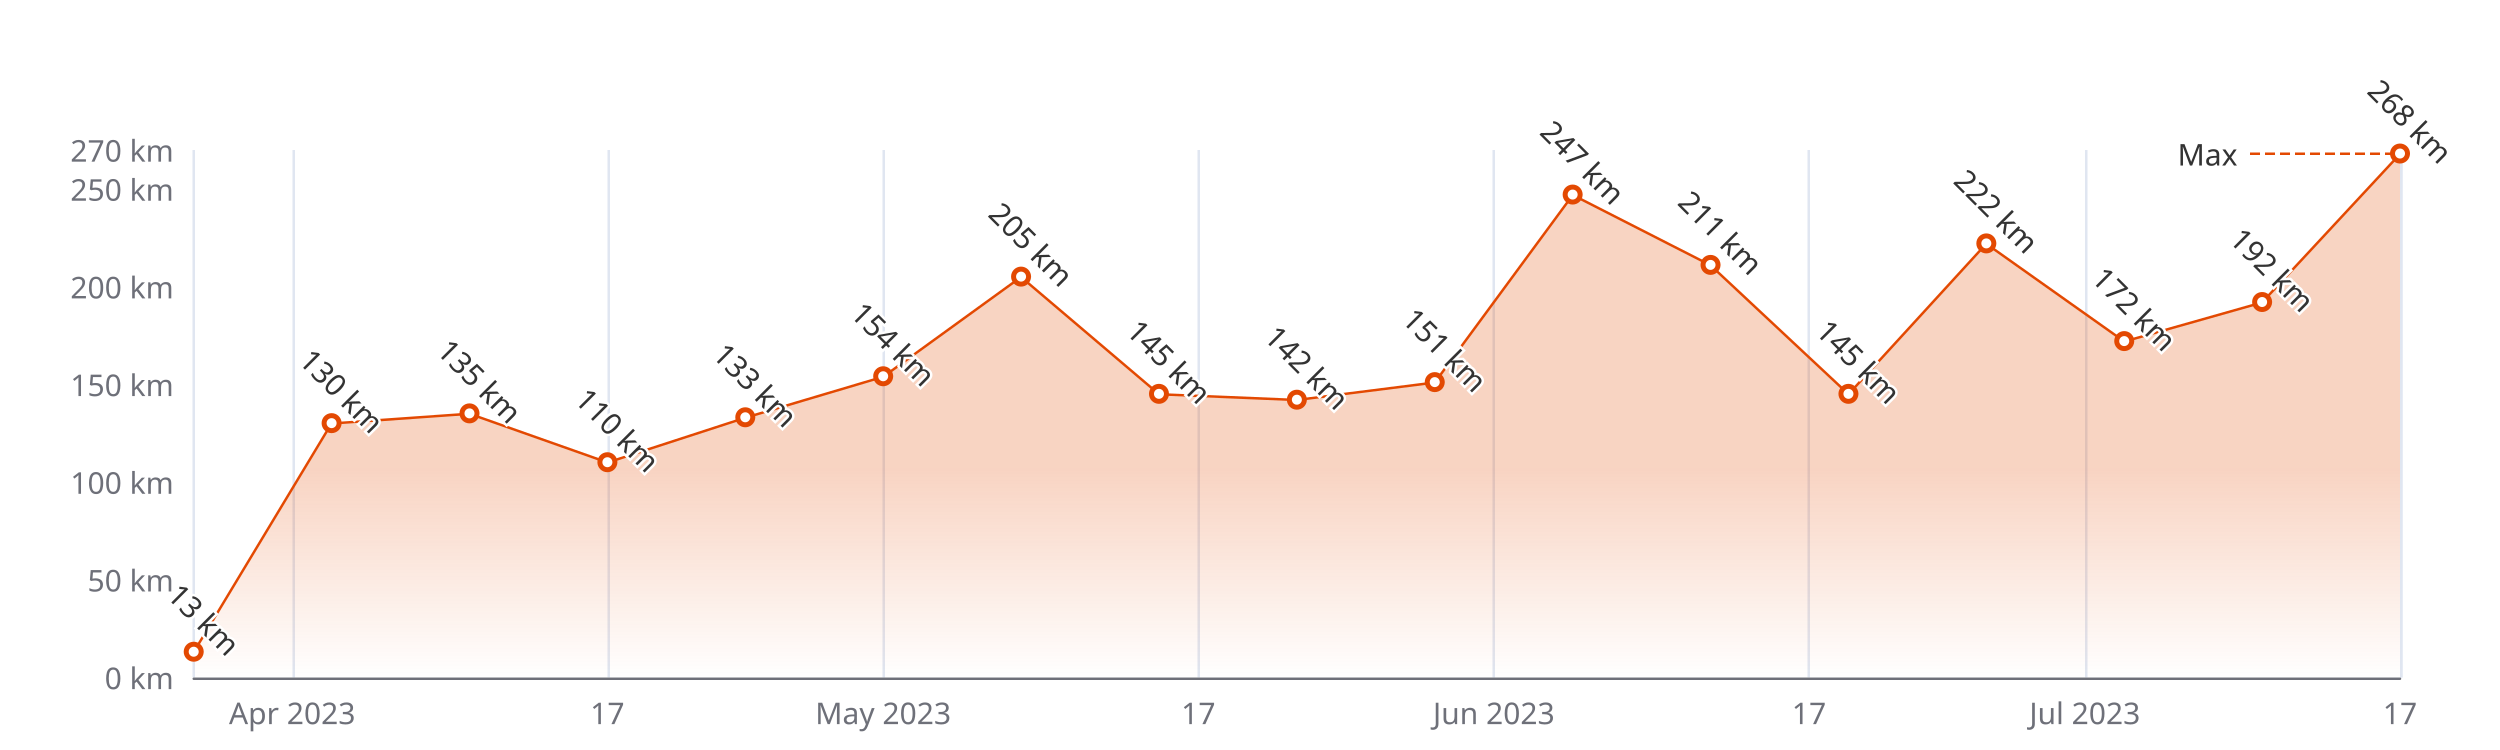
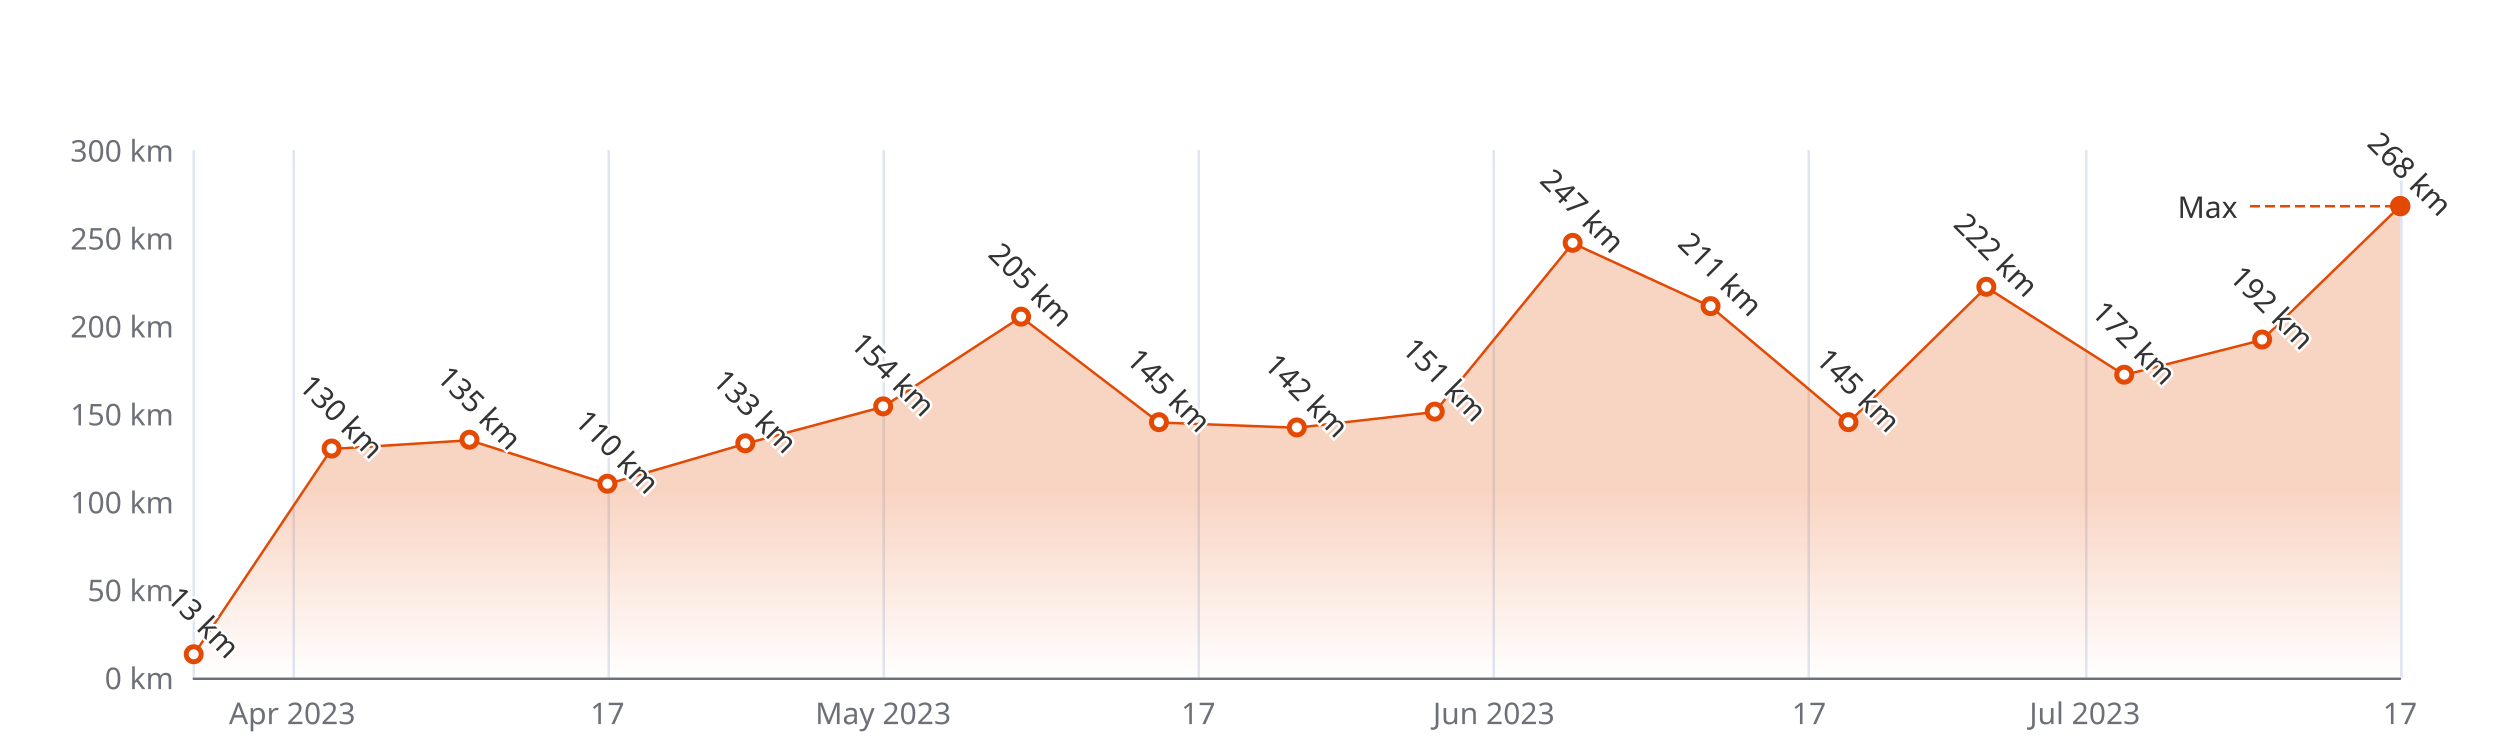
<svg xmlns="http://www.w3.org/2000/svg" width="1000" height="300" version="1.1" baseProfile="full" viewBox="0 0 1000 300">
  <rect width="1000" height="300" x="0" y="0" id="0" fill="#ffffff" />
  <path d="M77.5 60L77.5 271" fill="none" stroke="#E0E6F1" />
  <path d="M117.5 60L117.5 271" fill="none" stroke="#E0E6F1" />
  <path d="M243.5 60L243.5 271" fill="none" stroke="#E0E6F1" />
  <path d="M353.5 60L353.5 271" fill="none" stroke="#E0E6F1" />
  <path d="M479.5 60L479.5 271" fill="none" stroke="#E0E6F1" />
  <path d="M597.5 60L597.5 271" fill="none" stroke="#E0E6F1" />
  <path d="M723.5 60L723.5 271" fill="none" stroke="#E0E6F1" />
  <path d="M834.5 60L834.5 271" fill="none" stroke="#E0E6F1" />
  <path d="M960.5 60L960.5 271" fill="none" stroke="#E0E6F1" />
  <path d="M960.5 60L960.5 271" fill="none" stroke="#E0E6F1" />
  <path d="M77.5 271.5L960 271.5" fill="none" stroke="#6E7079" stroke-linecap="round" />
  <text dominant-baseline="central" text-anchor="end" style="font-size:12px;font-family:sans-serif;" xml:space="preserve" transform="translate(69.48 271)" fill="#6E7079">0 km</text>
-   <text dominant-baseline="central" text-anchor="end" style="font-size:12px;font-family:sans-serif;" xml:space="preserve" transform="translate(69.48 231.9259)" fill="#6E7079">50 km</text>
-   <text dominant-baseline="central" text-anchor="end" style="font-size:12px;font-family:sans-serif;" xml:space="preserve" transform="translate(69.48 192.8519)" fill="#6E7079">100 km</text>
-   <text dominant-baseline="central" text-anchor="end" style="font-size:12px;font-family:sans-serif;" xml:space="preserve" transform="translate(69.48 153.7778)" fill="#6E7079">150 km</text>
-   <text dominant-baseline="central" text-anchor="end" style="font-size:12px;font-family:sans-serif;" xml:space="preserve" transform="translate(69.48 114.7037)" fill="#6E7079">200 km</text>
-   <text dominant-baseline="central" text-anchor="end" style="font-size:12px;font-family:sans-serif;" xml:space="preserve" transform="translate(69.48 75.6296)" fill="#6E7079">250 km</text>
-   <text dominant-baseline="central" text-anchor="end" style="font-size:12px;font-family:sans-serif;" xml:space="preserve" transform="translate(69.48 60)" fill="#6E7079">270 km</text>
+   <text dominant-baseline="central" text-anchor="end" style="font-size:12px;font-family:sans-serif;" xml:space="preserve" transform="translate(69.48 235.8333)" fill="#6E7079">50 km</text>
+   <text dominant-baseline="central" text-anchor="end" style="font-size:12px;font-family:sans-serif;" xml:space="preserve" transform="translate(69.48 200.6667)" fill="#6E7079">100 km</text>
+   <text dominant-baseline="central" text-anchor="end" style="font-size:12px;font-family:sans-serif;" xml:space="preserve" transform="translate(69.48 165.5)" fill="#6E7079">150 km</text>
+   <text dominant-baseline="central" text-anchor="end" style="font-size:12px;font-family:sans-serif;" xml:space="preserve" transform="translate(69.48 130.3333)" fill="#6E7079">200 km</text>
+   <text dominant-baseline="central" text-anchor="end" style="font-size:12px;font-family:sans-serif;" xml:space="preserve" transform="translate(69.48 95.1667)" fill="#6E7079">250 km</text>
+   <text dominant-baseline="central" text-anchor="end" style="font-size:12px;font-family:sans-serif;" xml:space="preserve" transform="translate(69.48 60)" fill="#6E7079">300 km</text>
  <text dominant-baseline="central" text-anchor="middle" style="font: normal normal 12px sans-serif" y="6" transform="translate(242.9525 279)" fill="#6E7079">17</text>
  <text dominant-baseline="central" text-anchor="middle" style="font: normal normal 12px sans-serif" y="6" transform="translate(479.3418 279)" fill="#6E7079">17</text>
  <text dominant-baseline="central" text-anchor="middle" style="font: normal normal 12px sans-serif" y="6" transform="translate(723.6107 279)" fill="#6E7079">17</text>
  <text dominant-baseline="central" text-anchor="middle" style="font: normal normal 12px sans-serif" y="6" transform="translate(960 279)" fill="#6E7079">17</text>
  <text dominant-baseline="central" text-anchor="middle" style="font: normal normal 12px sans-serif" xml:space="preserve" y="6" transform="translate(116.8782 279)" fill="#6E7079">Apr 2023</text>
  <text dominant-baseline="central" text-anchor="middle" style="font: normal normal 12px sans-serif" xml:space="preserve" y="6" transform="translate(353.2675 279)" fill="#6E7079">May 2023</text>
  <text dominant-baseline="central" text-anchor="middle" style="font: normal normal 12px sans-serif" xml:space="preserve" y="6" transform="translate(597.5364 279)" fill="#6E7079">Jun 2023</text>
  <text dominant-baseline="central" text-anchor="middle" style="font: normal normal 12px sans-serif" xml:space="preserve" y="6" transform="translate(833.9257 279)" fill="#6E7079">Jul 2023</text>
  <g clip-path="url(#zr0-c0)">
-     <path d="M960 61.6L904.8 121L849.7 136.6L794.5 97.5L739.4 157.7L684.2 106.1L629.1 78L573.9 153L518.7 160L463.6 157.7L408.4 110.8L353.3 150.7L298.1 167.1L243 185L187.8 165.5L132.6 169.4L77.5 260.8L77.5 271L132.6 271L187.8 271L243 271L298.1 271L353.3 271L408.4 271L463.6 271L518.7 271L573.9 271L629.1 271L684.2 271L739.4 271L794.5 271L849.7 271L904.8 271L960 271Z" fill="url(#zr0-g0)" fill-opacity="0.8" />
-     <path d="M960 61.6L904.8 121L849.7 136.6L794.5 97.5L739.4 157.7L684.2 106.1L629.1 78L573.9 153L518.7 160L463.6 157.7L408.4 110.8L353.3 150.7L298.1 167.1L243 185L187.8 165.5L132.6 169.4L77.5 260.8" fill="none" stroke="#E34902" stroke-linejoin="bevel" />
+     <path d="M960 82.5L904.8 136L849.7 150L794.5 114.9L739.4 169L684.2 122.6L629.1 97.3L573.9 164.8L518.7 171.1L463.6 169L408.4 126.8L353.3 162.7L298.1 177.5L243 193.6L187.8 176.1L132.6 179.6L77.5 261.9L77.5 271L132.6 271L187.8 271L243 271L298.1 271L353.3 271L408.4 271L463.6 271L518.7 271L573.9 271L629.1 271L684.2 271L739.4 271L794.5 271L849.7 271L904.8 271L960 271Z" fill="url(#zr0-g0)" fill-opacity="0.8" />
+     <path d="M960 82.5L904.8 136L849.7 150L794.5 114.9L739.4 169L684.2 122.6L629.1 97.3L573.9 164.8L518.7 171.1L463.6 169L408.4 126.8L353.3 162.7L298.1 177.5L243 193.6L187.8 176.1L132.6 179.6L77.5 261.9" fill="none" stroke="#E34902" stroke-linejoin="bevel" />
  </g>
-   <path d="M1 0A1 1 0 1 1 1 -0.1A1 1 0 0 1 1 0" transform="matrix(3,0,0,3,960,61.563)" fill="#fff" stroke="#E34902" stroke-width="0.667" />
-   <path d="M1 0A1 1 0 1 1 1 -0.1A1 1 0 0 1 1 0" transform="matrix(3,0,0,3,904.8425,120.9556)" fill="#fff" stroke="#E34902" stroke-width="0.667" />
-   <path d="M1 0A1 1 0 1 1 1 -0.1A1 1 0 0 1 1 0" transform="matrix(3,0,0,3,849.685,136.5852)" fill="#fff" stroke="#E34902" stroke-width="0.667" />
-   <path d="M1 0A1 1 0 1 1 1 -0.1A1 1 0 0 1 1 0" transform="matrix(3,0,0,3,794.5275,97.5111)" fill="#fff" stroke="#E34902" stroke-width="0.667" />
-   <path d="M1 0A1 1 0 1 1 1 -0.1A1 1 0 0 1 1 0" transform="matrix(3,0,0,3,739.37,157.6852)" fill="#fff" stroke="#E34902" stroke-width="0.667" />
-   <path d="M1 0A1 1 0 1 1 1 -0.1A1 1 0 0 1 1 0" transform="matrix(3,0,0,3,684.2125,106.1074)" fill="#fff" stroke="#E34902" stroke-width="0.667" />
-   <path d="M1 0A1 1 0 1 1 1 -0.1A1 1 0 0 1 1 0" transform="matrix(3,0,0,3,629.055,77.9741)" fill="#fff" stroke="#E34902" stroke-width="0.667" />
-   <path d="M1 0A1 1 0 1 1 1 -0.1A1 1 0 0 1 1 0" transform="matrix(3,0,0,3,573.8975,152.9963)" fill="#fff" stroke="#E34902" stroke-width="0.667" />
-   <path d="M1 0A1 1 0 1 1 1 -0.1A1 1 0 0 1 1 0" transform="matrix(3,0,0,3,518.74,160.0296)" fill="#fff" stroke="#E34902" stroke-width="0.667" />
-   <path d="M1 0A1 1 0 1 1 1 -0.1A1 1 0 0 1 1 0" transform="matrix(3,0,0,3,463.5825,157.6852)" fill="#fff" stroke="#E34902" stroke-width="0.667" />
-   <path d="M1 0A1 1 0 1 1 1 -0.1A1 1 0 0 1 1 0" transform="matrix(3,0,0,3,408.425,110.7963)" fill="#fff" stroke="#E34902" stroke-width="0.667" />
-   <path d="M1 0A1 1 0 1 1 1 -0.1A1 1 0 0 1 1 0" transform="matrix(3,0,0,3,353.2675,150.6519)" fill="#fff" stroke="#E34902" stroke-width="0.667" />
-   <path d="M1 0A1 1 0 1 1 1 -0.1A1 1 0 0 1 1 0" transform="matrix(3,0,0,3,298.11,167.063)" fill="#fff" stroke="#E34902" stroke-width="0.667" />
-   <path d="M1 0A1 1 0 1 1 1 -0.1A1 1 0 0 1 1 0" transform="matrix(3,0,0,3,242.9525,185.037)" fill="#fff" stroke="#E34902" stroke-width="0.667" />
-   <path d="M1 0A1 1 0 1 1 1 -0.1A1 1 0 0 1 1 0" transform="matrix(3,0,0,3,187.795,165.5)" fill="#fff" stroke="#E34902" stroke-width="0.667" />
-   <path d="M1 0A1 1 0 1 1 1 -0.1A1 1 0 0 1 1 0" transform="matrix(3,0,0,3,132.6375,169.4074)" fill="#fff" stroke="#E34902" stroke-width="0.667" />
-   <path d="M1 0A1 1 0 1 1 1 -0.1A1 1 0 0 1 1 0" transform="matrix(3,0,0,3,77.48,260.8407)" fill="#fff" stroke="#E34902" stroke-width="0.667" />
-   <text dominant-baseline="central" text-anchor="middle" style="font-size:12px;font-family:sans-serif;" xml:space="preserve" y="-6" transform="matrix(0.707,0.707,-0.707,0.707,960,52.563)" fill="#333" stroke="rgb(255,255,255)" stroke-width="2" paint-order="stroke" stroke-miterlimit="2">268 km</text>
-   <text dominant-baseline="central" text-anchor="middle" style="font-size:12px;font-family:sans-serif;" xml:space="preserve" y="-6" transform="matrix(0.707,0.707,-0.707,0.707,904.8425,111.9556)" fill="#333" stroke="rgb(255,255,255)" stroke-width="2" paint-order="stroke" stroke-miterlimit="2">192 km</text>
-   <text dominant-baseline="central" text-anchor="middle" style="font-size:12px;font-family:sans-serif;" xml:space="preserve" y="-6" transform="matrix(0.707,0.707,-0.707,0.707,849.685,127.5852)" fill="#333" stroke="rgb(255,255,255)" stroke-width="2" paint-order="stroke" stroke-miterlimit="2">172 km</text>
-   <text dominant-baseline="central" text-anchor="middle" style="font-size:12px;font-family:sans-serif;" xml:space="preserve" y="-6" transform="matrix(0.707,0.707,-0.707,0.707,794.5275,88.5111)" fill="#333" stroke="rgb(255,255,255)" stroke-width="2" paint-order="stroke" stroke-miterlimit="2">222 km</text>
-   <text dominant-baseline="central" text-anchor="middle" style="font-size:12px;font-family:sans-serif;" xml:space="preserve" y="-6" transform="matrix(0.707,0.707,-0.707,0.707,739.37,148.6852)" fill="#333" stroke="rgb(255,255,255)" stroke-width="2" paint-order="stroke" stroke-miterlimit="2">145 km</text>
-   <text dominant-baseline="central" text-anchor="middle" style="font-size:12px;font-family:sans-serif;" xml:space="preserve" y="-6" transform="matrix(0.707,0.707,-0.707,0.707,684.2125,97.1074)" fill="#333" stroke="rgb(255,255,255)" stroke-width="2" paint-order="stroke" stroke-miterlimit="2">211 km</text>
-   <text dominant-baseline="central" text-anchor="middle" style="font-size:12px;font-family:sans-serif;" xml:space="preserve" y="-6" transform="matrix(0.707,0.707,-0.707,0.707,629.055,68.9741)" fill="#333" stroke="rgb(255,255,255)" stroke-width="2" paint-order="stroke" stroke-miterlimit="2">247 km</text>
-   <text dominant-baseline="central" text-anchor="middle" style="font-size:12px;font-family:sans-serif;" xml:space="preserve" y="-6" transform="matrix(0.707,0.707,-0.707,0.707,573.8975,143.9963)" fill="#333" stroke="rgb(255,255,255)" stroke-width="2" paint-order="stroke" stroke-miterlimit="2">151 km</text>
-   <text dominant-baseline="central" text-anchor="middle" style="font-size:12px;font-family:sans-serif;" xml:space="preserve" y="-6" transform="matrix(0.707,0.707,-0.707,0.707,518.74,151.0296)" fill="#333" stroke="rgb(255,255,255)" stroke-width="2" paint-order="stroke" stroke-miterlimit="2">142 km</text>
-   <text dominant-baseline="central" text-anchor="middle" style="font-size:12px;font-family:sans-serif;" xml:space="preserve" y="-6" transform="matrix(0.707,0.707,-0.707,0.707,463.5825,148.6852)" fill="#333" stroke="rgb(255,255,255)" stroke-width="2" paint-order="stroke" stroke-miterlimit="2">145 km</text>
-   <text dominant-baseline="central" text-anchor="middle" style="font-size:12px;font-family:sans-serif;" xml:space="preserve" y="-6" transform="matrix(0.707,0.707,-0.707,0.707,408.425,101.7963)" fill="#333" stroke="rgb(255,255,255)" stroke-width="2" paint-order="stroke" stroke-miterlimit="2">205 km</text>
-   <text dominant-baseline="central" text-anchor="middle" style="font-size:12px;font-family:sans-serif;" xml:space="preserve" y="-6" transform="matrix(0.707,0.707,-0.707,0.707,353.2675,141.6519)" fill="#333" stroke="rgb(255,255,255)" stroke-width="2" paint-order="stroke" stroke-miterlimit="2">154 km</text>
-   <text dominant-baseline="central" text-anchor="middle" style="font-size:12px;font-family:sans-serif;" xml:space="preserve" y="-6" transform="matrix(0.707,0.707,-0.707,0.707,298.11,158.063)" fill="#333" stroke="rgb(255,255,255)" stroke-width="2" paint-order="stroke" stroke-miterlimit="2">133 km</text>
-   <text dominant-baseline="central" text-anchor="middle" style="font-size:12px;font-family:sans-serif;" xml:space="preserve" y="-6" transform="matrix(0.707,0.707,-0.707,0.707,242.9525,176.037)" fill="#333" stroke="rgb(255,255,255)" stroke-width="2" paint-order="stroke" stroke-miterlimit="2">110 km</text>
-   <text dominant-baseline="central" text-anchor="middle" style="font-size:12px;font-family:sans-serif;" xml:space="preserve" y="-6" transform="matrix(0.707,0.707,-0.707,0.707,187.795,156.5)" fill="#333" stroke="rgb(255,255,255)" stroke-width="2" paint-order="stroke" stroke-miterlimit="2">135 km</text>
-   <text dominant-baseline="central" text-anchor="middle" style="font-size:12px;font-family:sans-serif;" xml:space="preserve" y="-6" transform="matrix(0.707,0.707,-0.707,0.707,132.6375,160.4074)" fill="#333" stroke="rgb(255,255,255)" stroke-width="2" paint-order="stroke" stroke-miterlimit="2">130 km</text>
-   <text dominant-baseline="central" text-anchor="middle" style="font-size:12px;font-family:sans-serif;" xml:space="preserve" y="-6" transform="matrix(0.707,0.707,-0.707,0.707,77.48,251.8407)" fill="#333" stroke="rgb(255,255,255)" stroke-width="2" paint-order="stroke" stroke-miterlimit="2">13 km</text>
-   <path d="M900 61.5L960 61.5" fill="none" stroke="#E34902" stroke-dasharray="4,2" />
-   <path d="M4 0A4 4 0 1 1 4 -0" transform="matrix(0,1,-1,0,960,61.563)" fill="#E34902" />
-   <text dominant-baseline="central" text-anchor="end" style="font-size:12px;font-family:sans-serif;" transform="translate(895 61.563)" fill="#333" stroke="rgb(255,255,255)" stroke-width="2" paint-order="stroke" stroke-miterlimit="2">Max</text>
+   <path d="M1 0A1 1 0 1 1 1 -0.1A1 1 0 0 1 1 0" transform="matrix(3,0,0,3,960,82.5067)" fill="#fff" stroke="#E34902" stroke-width="0.667" />
+   <path d="M1 0A1 1 0 1 1 1 -0.1A1 1 0 0 1 1 0" transform="matrix(3,0,0,3,904.8425,135.96)" fill="#fff" stroke="#E34902" stroke-width="0.667" />
+   <path d="M1 0A1 1 0 1 1 1 -0.1A1 1 0 0 1 1 0" transform="matrix(3,0,0,3,849.685,150.0267)" fill="#fff" stroke="#E34902" stroke-width="0.667" />
+   <path d="M1 0A1 1 0 1 1 1 -0.1A1 1 0 0 1 1 0" transform="matrix(3,0,0,3,794.5275,114.86)" fill="#fff" stroke="#E34902" stroke-width="0.667" />
+   <path d="M1 0A1 1 0 1 1 1 -0.1A1 1 0 0 1 1 0" transform="matrix(3,0,0,3,739.37,169.0167)" fill="#fff" stroke="#E34902" stroke-width="0.667" />
+   <path d="M1 0A1 1 0 1 1 1 -0.1A1 1 0 0 1 1 0" transform="matrix(3,0,0,3,684.2125,122.5967)" fill="#fff" stroke="#E34902" stroke-width="0.667" />
+   <path d="M1 0A1 1 0 1 1 1 -0.1A1 1 0 0 1 1 0" transform="matrix(3,0,0,3,629.055,97.2767)" fill="#fff" stroke="#E34902" stroke-width="0.667" />
+   <path d="M1 0A1 1 0 1 1 1 -0.1A1 1 0 0 1 1 0" transform="matrix(3,0,0,3,573.8975,164.7967)" fill="#fff" stroke="#E34902" stroke-width="0.667" />
+   <path d="M1 0A1 1 0 1 1 1 -0.1A1 1 0 0 1 1 0" transform="matrix(3,0,0,3,518.74,171.1267)" fill="#fff" stroke="#E34902" stroke-width="0.667" />
+   <path d="M1 0A1 1 0 1 1 1 -0.1A1 1 0 0 1 1 0" transform="matrix(3,0,0,3,463.5825,169.0167)" fill="#fff" stroke="#E34902" stroke-width="0.667" />
+   <path d="M1 0A1 1 0 1 1 1 -0.1A1 1 0 0 1 1 0" transform="matrix(3,0,0,3,408.425,126.8167)" fill="#fff" stroke="#E34902" stroke-width="0.667" />
+   <path d="M1 0A1 1 0 1 1 1 -0.1A1 1 0 0 1 1 0" transform="matrix(3,0,0,3,353.2675,162.6867)" fill="#fff" stroke="#E34902" stroke-width="0.667" />
+   <path d="M1 0A1 1 0 1 1 1 -0.1A1 1 0 0 1 1 0" transform="matrix(3,0,0,3,298.11,177.4567)" fill="#fff" stroke="#E34902" stroke-width="0.667" />
+   <path d="M1 0A1 1 0 1 1 1 -0.1A1 1 0 0 1 1 0" transform="matrix(3,0,0,3,242.9525,193.6333)" fill="#fff" stroke="#E34902" stroke-width="0.667" />
+   <path d="M1 0A1 1 0 1 1 1 -0.1A1 1 0 0 1 1 0" transform="matrix(3,0,0,3,187.795,176.05)" fill="#fff" stroke="#E34902" stroke-width="0.667" />
+   <path d="M1 0A1 1 0 1 1 1 -0.1A1 1 0 0 1 1 0" transform="matrix(3,0,0,3,132.6375,179.5667)" fill="#fff" stroke="#E34902" stroke-width="0.667" />
+   <path d="M1 0A1 1 0 1 1 1 -0.1A1 1 0 0 1 1 0" transform="matrix(3,0,0,3,77.48,261.8567)" fill="#fff" stroke="#E34902" stroke-width="0.667" />
+   <text dominant-baseline="central" text-anchor="middle" style="font-size:12px;font-family:sans-serif;" xml:space="preserve" y="-6" transform="matrix(0.707,0.707,-0.707,0.707,960,73.5067)" fill="#333" stroke="rgb(255,255,255)" stroke-width="2" paint-order="stroke" stroke-miterlimit="2">268 km</text>
+   <text dominant-baseline="central" text-anchor="middle" style="font-size:12px;font-family:sans-serif;" xml:space="preserve" y="-6" transform="matrix(0.707,0.707,-0.707,0.707,904.8425,126.96)" fill="#333" stroke="rgb(255,255,255)" stroke-width="2" paint-order="stroke" stroke-miterlimit="2">192 km</text>
+   <text dominant-baseline="central" text-anchor="middle" style="font-size:12px;font-family:sans-serif;" xml:space="preserve" y="-6" transform="matrix(0.707,0.707,-0.707,0.707,849.685,141.0267)" fill="#333" stroke="rgb(255,255,255)" stroke-width="2" paint-order="stroke" stroke-miterlimit="2">172 km</text>
+   <text dominant-baseline="central" text-anchor="middle" style="font-size:12px;font-family:sans-serif;" xml:space="preserve" y="-6" transform="matrix(0.707,0.707,-0.707,0.707,794.5275,105.86)" fill="#333" stroke="rgb(255,255,255)" stroke-width="2" paint-order="stroke" stroke-miterlimit="2">222 km</text>
+   <text dominant-baseline="central" text-anchor="middle" style="font-size:12px;font-family:sans-serif;" xml:space="preserve" y="-6" transform="matrix(0.707,0.707,-0.707,0.707,739.37,160.0167)" fill="#333" stroke="rgb(255,255,255)" stroke-width="2" paint-order="stroke" stroke-miterlimit="2">145 km</text>
+   <text dominant-baseline="central" text-anchor="middle" style="font-size:12px;font-family:sans-serif;" xml:space="preserve" y="-6" transform="matrix(0.707,0.707,-0.707,0.707,684.2125,113.5967)" fill="#333" stroke="rgb(255,255,255)" stroke-width="2" paint-order="stroke" stroke-miterlimit="2">211 km</text>
+   <text dominant-baseline="central" text-anchor="middle" style="font-size:12px;font-family:sans-serif;" xml:space="preserve" y="-6" transform="matrix(0.707,0.707,-0.707,0.707,629.055,88.2767)" fill="#333" stroke="rgb(255,255,255)" stroke-width="2" paint-order="stroke" stroke-miterlimit="2">247 km</text>
+   <text dominant-baseline="central" text-anchor="middle" style="font-size:12px;font-family:sans-serif;" xml:space="preserve" y="-6" transform="matrix(0.707,0.707,-0.707,0.707,573.8975,155.7967)" fill="#333" stroke="rgb(255,255,255)" stroke-width="2" paint-order="stroke" stroke-miterlimit="2">151 km</text>
+   <text dominant-baseline="central" text-anchor="middle" style="font-size:12px;font-family:sans-serif;" xml:space="preserve" y="-6" transform="matrix(0.707,0.707,-0.707,0.707,518.74,162.1267)" fill="#333" stroke="rgb(255,255,255)" stroke-width="2" paint-order="stroke" stroke-miterlimit="2">142 km</text>
+   <text dominant-baseline="central" text-anchor="middle" style="font-size:12px;font-family:sans-serif;" xml:space="preserve" y="-6" transform="matrix(0.707,0.707,-0.707,0.707,463.5825,160.0167)" fill="#333" stroke="rgb(255,255,255)" stroke-width="2" paint-order="stroke" stroke-miterlimit="2">145 km</text>
+   <text dominant-baseline="central" text-anchor="middle" style="font-size:12px;font-family:sans-serif;" xml:space="preserve" y="-6" transform="matrix(0.707,0.707,-0.707,0.707,408.425,117.8167)" fill="#333" stroke="rgb(255,255,255)" stroke-width="2" paint-order="stroke" stroke-miterlimit="2">205 km</text>
+   <text dominant-baseline="central" text-anchor="middle" style="font-size:12px;font-family:sans-serif;" xml:space="preserve" y="-6" transform="matrix(0.707,0.707,-0.707,0.707,353.2675,153.6867)" fill="#333" stroke="rgb(255,255,255)" stroke-width="2" paint-order="stroke" stroke-miterlimit="2">154 km</text>
+   <text dominant-baseline="central" text-anchor="middle" style="font-size:12px;font-family:sans-serif;" xml:space="preserve" y="-6" transform="matrix(0.707,0.707,-0.707,0.707,298.11,168.4567)" fill="#333" stroke="rgb(255,255,255)" stroke-width="2" paint-order="stroke" stroke-miterlimit="2">133 km</text>
+   <text dominant-baseline="central" text-anchor="middle" style="font-size:12px;font-family:sans-serif;" xml:space="preserve" y="-6" transform="matrix(0.707,0.707,-0.707,0.707,242.9525,184.6333)" fill="#333" stroke="rgb(255,255,255)" stroke-width="2" paint-order="stroke" stroke-miterlimit="2">110 km</text>
+   <text dominant-baseline="central" text-anchor="middle" style="font-size:12px;font-family:sans-serif;" xml:space="preserve" y="-6" transform="matrix(0.707,0.707,-0.707,0.707,187.795,167.05)" fill="#333" stroke="rgb(255,255,255)" stroke-width="2" paint-order="stroke" stroke-miterlimit="2">135 km</text>
+   <text dominant-baseline="central" text-anchor="middle" style="font-size:12px;font-family:sans-serif;" xml:space="preserve" y="-6" transform="matrix(0.707,0.707,-0.707,0.707,132.6375,170.5667)" fill="#333" stroke="rgb(255,255,255)" stroke-width="2" paint-order="stroke" stroke-miterlimit="2">130 km</text>
+   <text dominant-baseline="central" text-anchor="middle" style="font-size:12px;font-family:sans-serif;" xml:space="preserve" y="-6" transform="matrix(0.707,0.707,-0.707,0.707,77.48,252.8567)" fill="#333" stroke="rgb(255,255,255)" stroke-width="2" paint-order="stroke" stroke-miterlimit="2">13 km</text>
+   <path d="M900 82.5L960 82.5" fill="none" stroke="#E34902" stroke-dasharray="4,2" />
+   <path d="M4 0A4 4 0 1 1 4 -0.4A4 4 0 0 1 4 0" transform="matrix(0,1,-1,0,960,82.5067)" fill="#E34902" />
+   <text dominant-baseline="central" text-anchor="end" style="font-size:12px;font-family:sans-serif;" transform="translate(895 82.5067)" fill="#333" stroke="rgb(255,255,255)" stroke-width="2" paint-order="stroke" stroke-miterlimit="2">Max</text>
  <defs>
    <clipPath id="zr0-c0">
      <path d="M76 59.5l884 0l0 212l-884 0Z" fill="#000" />
    </clipPath>
    <linearGradient gradientUnits="objectBoundingBox" x1="0" y1="0" x2="0" y2="1" id="zr0-g0">
      <stop offset="0%" stop-color="rgb(227,73,2)" stop-opacity="0.3" />
      <stop offset="60%" stop-color="rgb(227,73,2)" stop-opacity="0.3" />
      <stop offset="100%" stop-color="rgb(227,73,2)" stop-opacity="0" />
    </linearGradient>
  </defs>
</svg>
